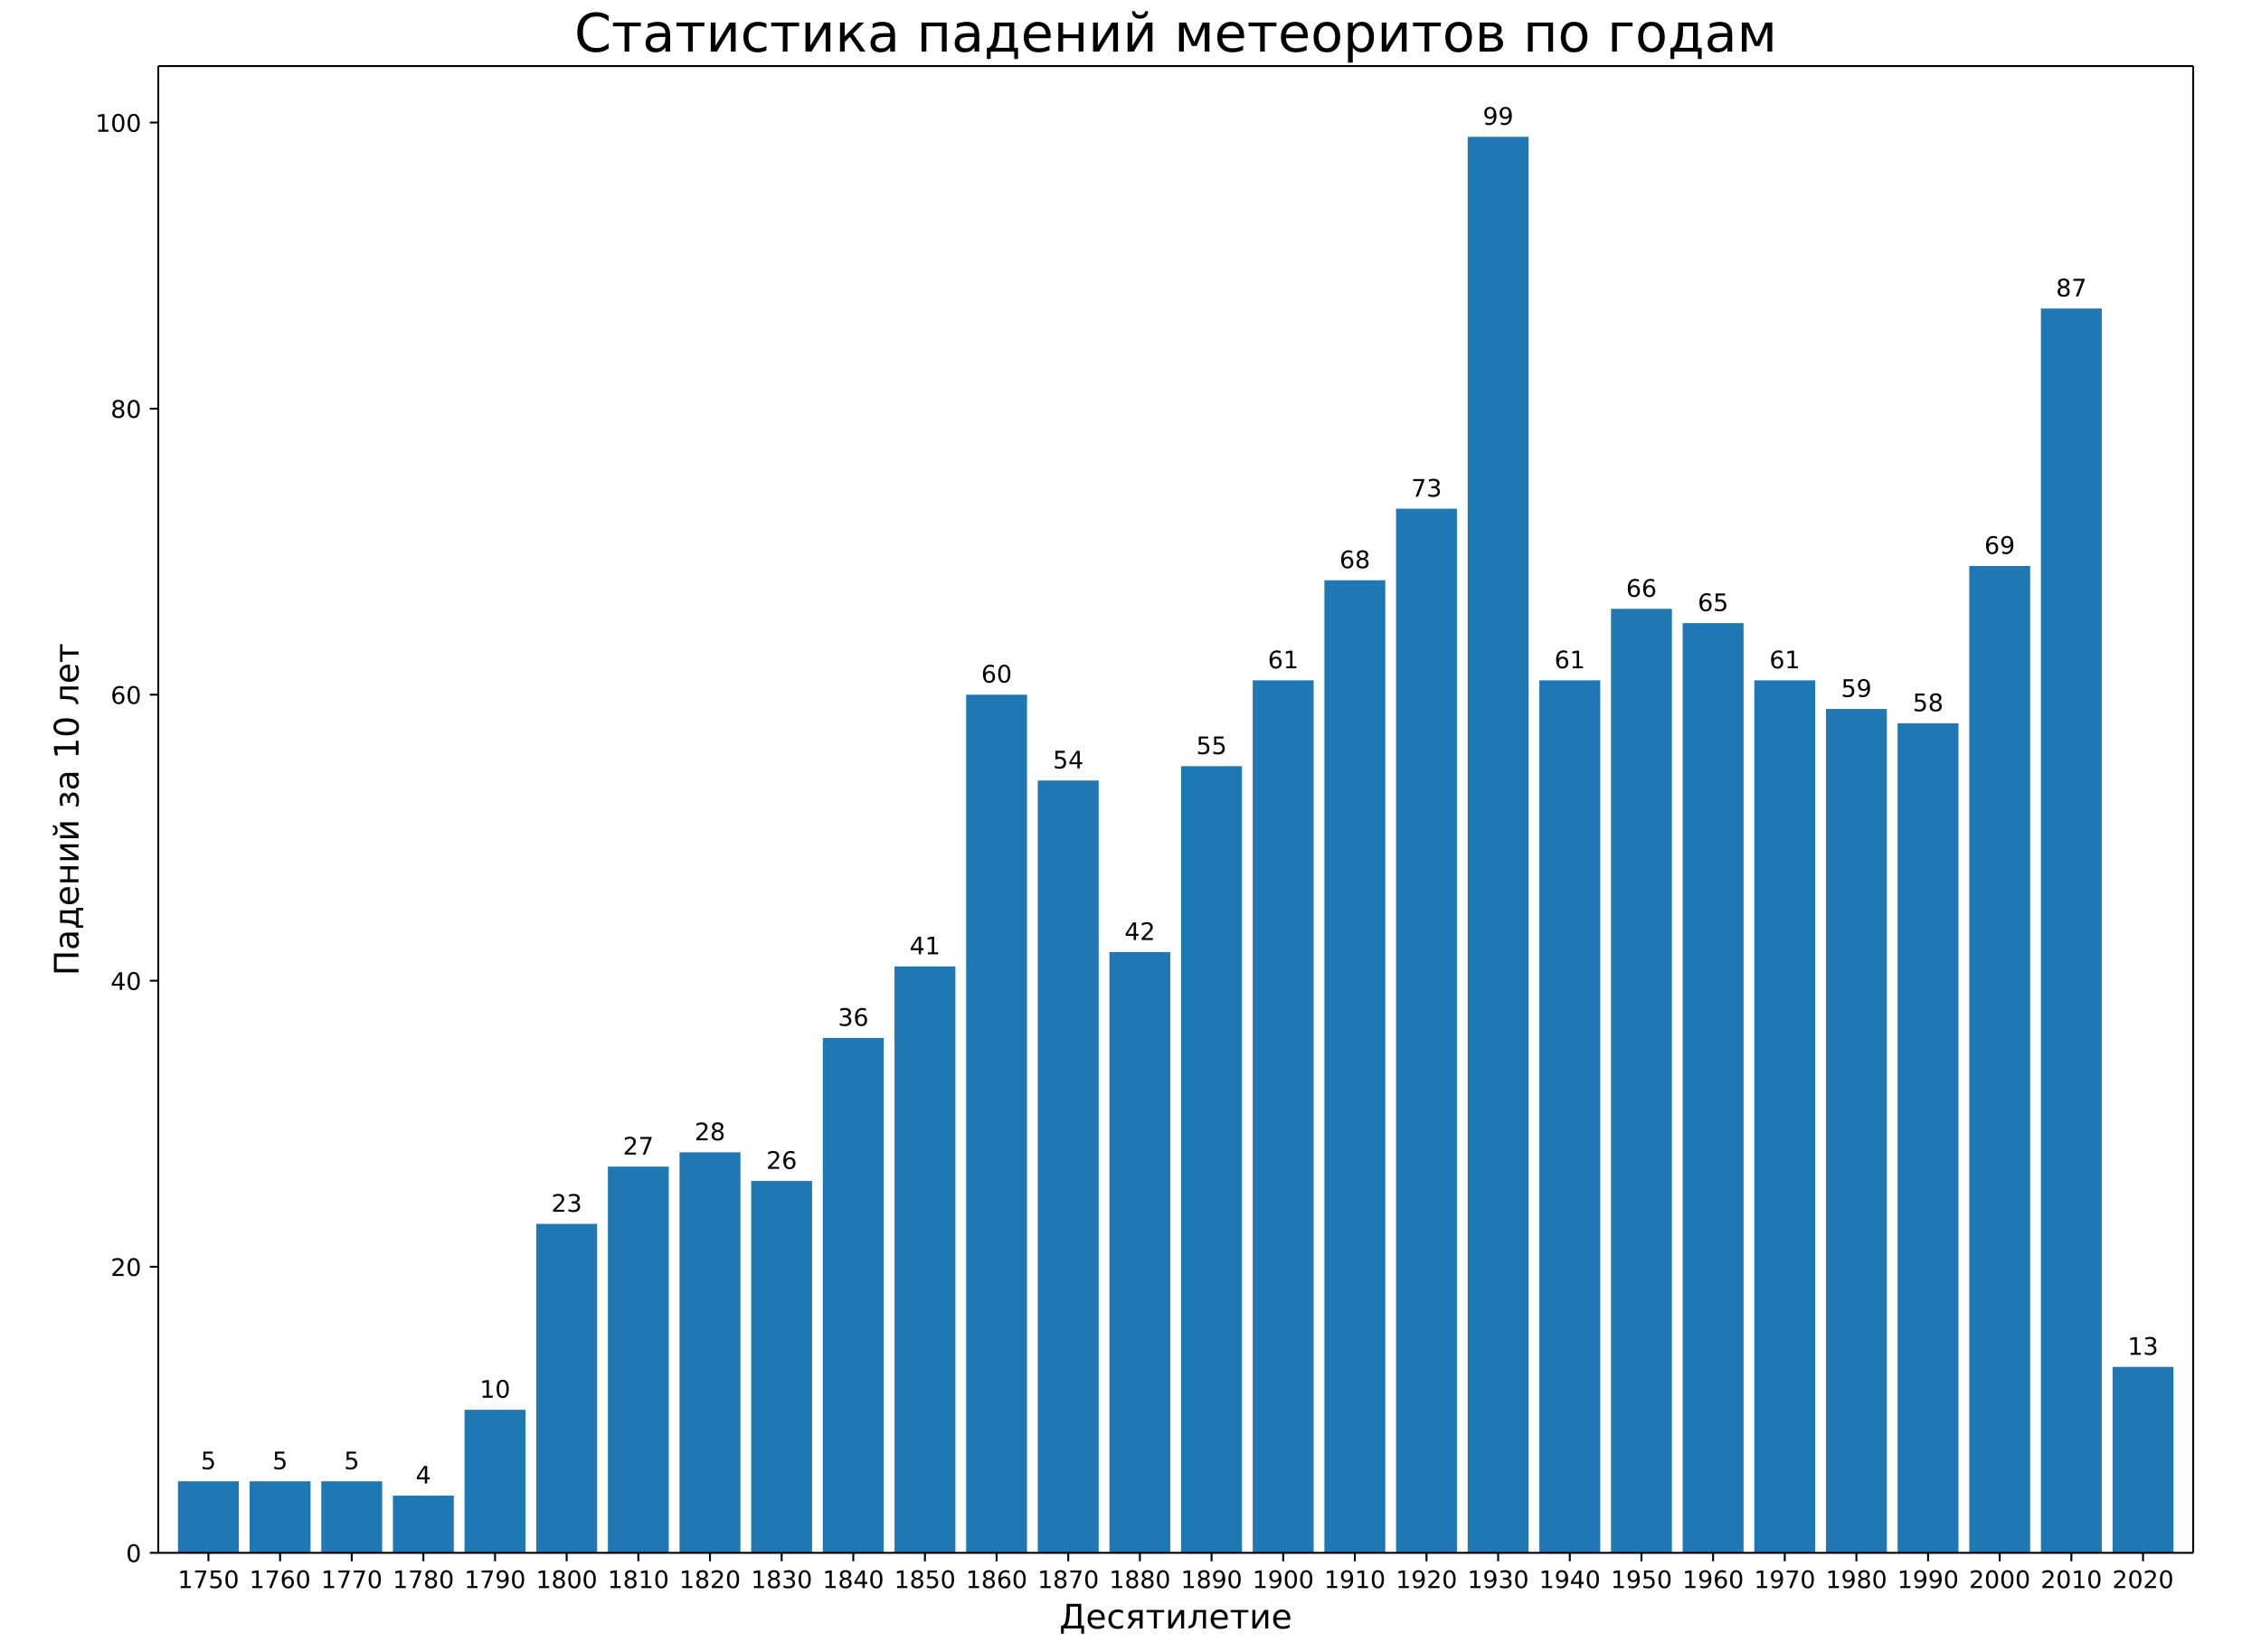
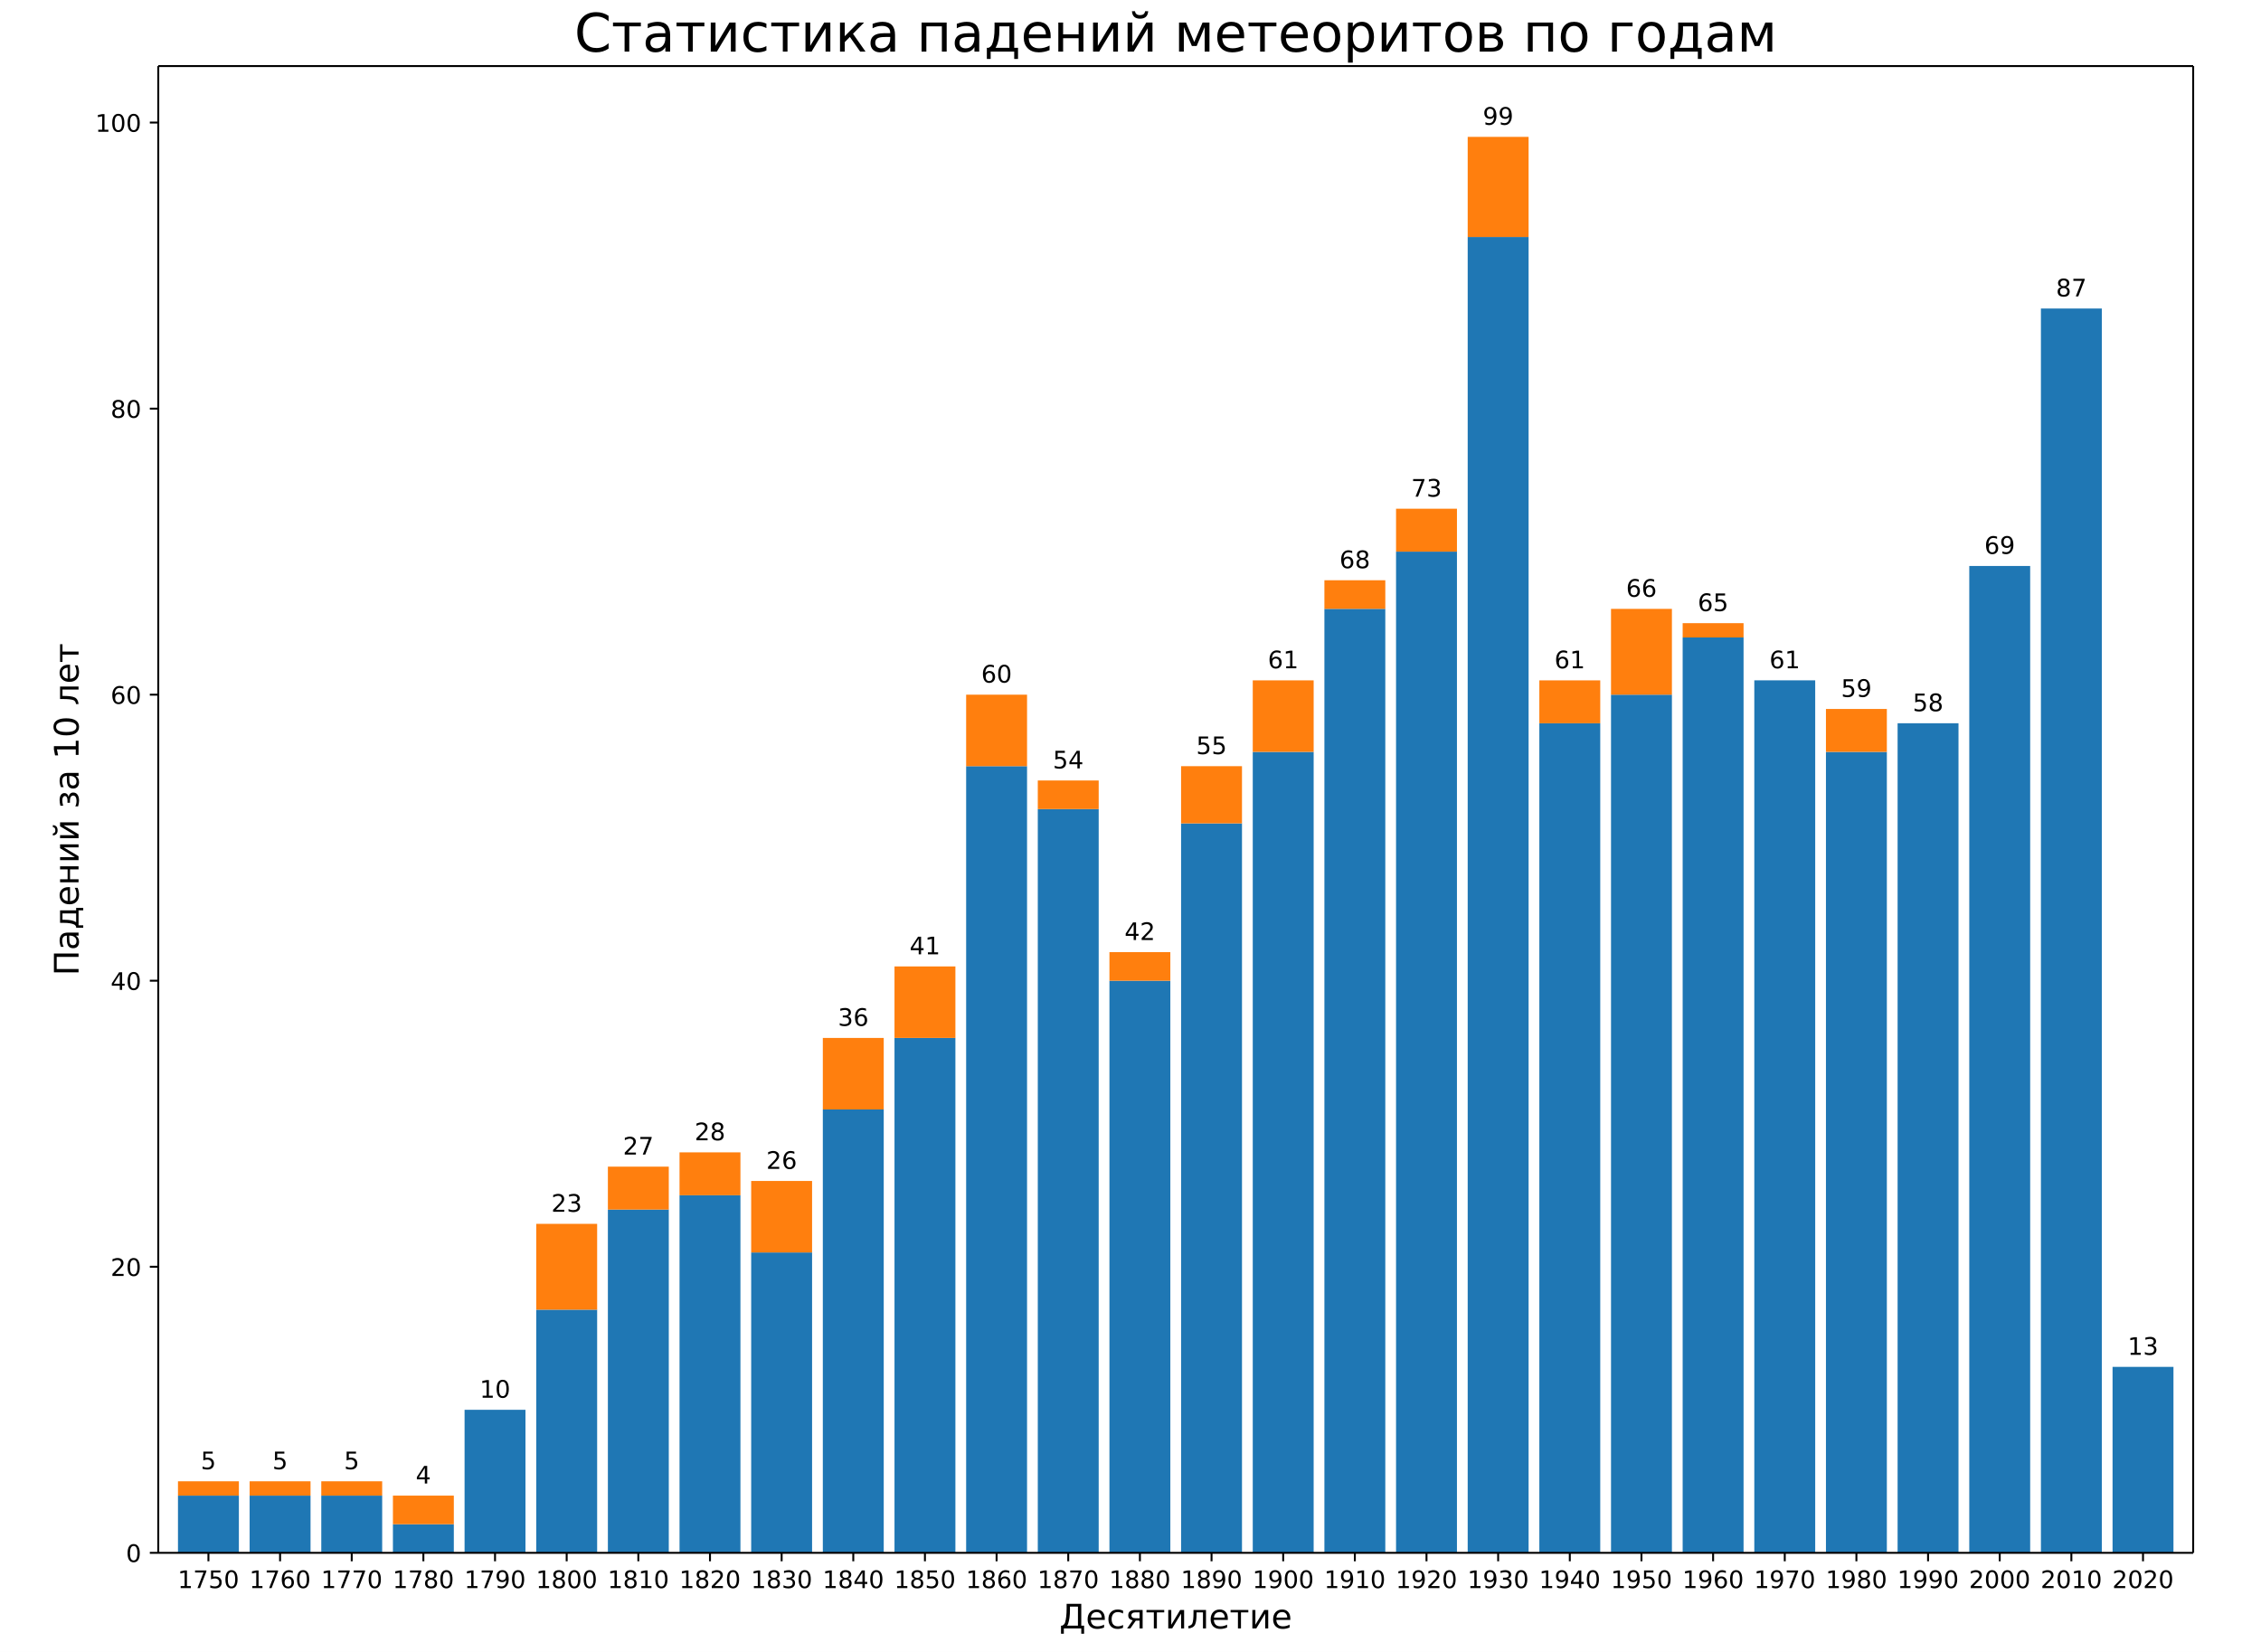
<svg xmlns="http://www.w3.org/2000/svg" xmlns:xlink="http://www.w3.org/1999/xlink" width="936pt" height="684pt" version="1.1" viewBox="0 0 936 684">
  <defs>
    <style type="text/css">*{stroke-linecap:butt;stroke-linejoin:round;}</style>
  </defs>
  <path d="m0 684h936v-684h-936z" fill="#fff" />
  <path d="m65.52 642.96h842.4v-615.6h-842.4z" fill="#fff" />
-   <path d="m73.677 642.96h25.213v-29.61h-25.213z" clip-path="url(#a)" fill="#1f77b4" />
-   <path d="m103.34 642.96h25.213v-29.61h-25.213z" clip-path="url(#a)" fill="#1f77b4" />
-   <path d="m133 642.96h25.213v-29.61h-25.213z" clip-path="url(#a)" fill="#1f77b4" />
-   <path d="m162.66 642.96h25.213v-23.688h-25.213z" clip-path="url(#a)" fill="#1f77b4" />
+   <path d="m73.677 642.96h25.213v-23.688h-25.213z" clip-path="url(#a)" fill="#1f77b4" />
+   <path d="m103.34 642.96h25.213v-23.688h-25.213z" clip-path="url(#a)" fill="#1f77b4" />
+   <path d="m133 642.96h25.213v-23.688h-25.213z" clip-path="url(#a)" fill="#1f77b4" />
+   <path d="m162.66 642.96h25.213v-11.844h-25.213z" clip-path="url(#a)" fill="#1f77b4" />
  <path d="m192.32 642.96h25.213v-59.221h-25.213z" clip-path="url(#a)" fill="#1f77b4" />
-   <path d="m221.99 642.96h25.213v-136.21h-25.213z" clip-path="url(#a)" fill="#1f77b4" />
-   <path d="m251.65 642.96h25.213v-159.9h-25.213z" clip-path="url(#a)" fill="#1f77b4" />
-   <path d="m281.31 642.96h25.213v-165.82h-25.213z" clip-path="url(#a)" fill="#1f77b4" />
-   <path d="m310.97 642.96h25.213v-153.97h-25.213z" clip-path="url(#a)" fill="#1f77b4" />
-   <path d="m340.63 642.96h25.213v-213.19h-25.213z" clip-path="url(#a)" fill="#1f77b4" />
-   <path d="m370.3 642.96h25.213v-242.81h-25.213z" clip-path="url(#a)" fill="#1f77b4" />
-   <path d="m399.96 642.96h25.213v-355.32h-25.213z" clip-path="url(#a)" fill="#1f77b4" />
-   <path d="m429.62 642.96h25.213v-319.79h-25.213z" clip-path="url(#a)" fill="#1f77b4" />
-   <path d="m459.28 642.96h25.213v-248.73h-25.213z" clip-path="url(#a)" fill="#1f77b4" />
-   <path d="m488.94 642.96h25.213v-325.71h-25.213z" clip-path="url(#a)" fill="#1f77b4" />
-   <path d="m518.61 642.96h25.213v-361.25h-25.213z" clip-path="url(#a)" fill="#1f77b4" />
-   <path d="m548.27 642.96h25.213v-402.7h-25.213z" clip-path="url(#a)" fill="#1f77b4" />
-   <path d="m577.93 642.96h25.213v-432.31h-25.213z" clip-path="url(#a)" fill="#1f77b4" />
-   <path d="m607.59 642.96h25.213v-586.29h-25.213z" clip-path="url(#a)" fill="#1f77b4" />
-   <path d="m637.25 642.96h25.213v-361.25h-25.213z" clip-path="url(#a)" fill="#1f77b4" />
-   <path d="m666.92 642.96h25.213v-390.86h-25.213z" clip-path="url(#a)" fill="#1f77b4" />
-   <path d="m696.58 642.96h25.213v-384.94h-25.213z" clip-path="url(#a)" fill="#1f77b4" />
+   <path d="m221.99 642.96h25.213v-100.68h-25.213z" clip-path="url(#a)" fill="#1f77b4" />
+   <path d="m251.65 642.96h25.213v-142.13h-25.213z" clip-path="url(#a)" fill="#1f77b4" />
+   <path d="m281.31 642.96h25.213v-148.05h-25.213z" clip-path="url(#a)" fill="#1f77b4" />
+   <path d="m310.97 642.96h25.213v-124.36h-25.213z" clip-path="url(#a)" fill="#1f77b4" />
+   <path d="m340.63 642.96h25.213v-183.58h-25.213z" clip-path="url(#a)" fill="#1f77b4" />
+   <path d="m370.3 642.96h25.213v-213.19h-25.213z" clip-path="url(#a)" fill="#1f77b4" />
+   <path d="m399.96 642.96h25.213v-325.71h-25.213z" clip-path="url(#a)" fill="#1f77b4" />
+   <path d="m429.62 642.96h25.213v-307.95h-25.213z" clip-path="url(#a)" fill="#1f77b4" />
+   <path d="m459.28 642.96h25.213v-236.88h-25.213z" clip-path="url(#a)" fill="#1f77b4" />
+   <path d="m488.94 642.96h25.213v-302.03h-25.213z" clip-path="url(#a)" fill="#1f77b4" />
+   <path d="m518.61 642.96h25.213v-331.64h-25.213z" clip-path="url(#a)" fill="#1f77b4" />
+   <path d="m548.27 642.96h25.213v-390.86h-25.213z" clip-path="url(#a)" fill="#1f77b4" />
+   <path d="m577.93 642.96h25.213v-414.55h-25.213z" clip-path="url(#a)" fill="#1f77b4" />
+   <path d="m607.59 642.96h25.213v-544.83h-25.213z" clip-path="url(#a)" fill="#1f77b4" />
+   <path d="m637.25 642.96h25.213v-343.48h-25.213z" clip-path="url(#a)" fill="#1f77b4" />
+   <path d="m666.92 642.96h25.213v-355.32h-25.213z" clip-path="url(#a)" fill="#1f77b4" />
+   <path d="m696.58 642.96h25.213v-379.01h-25.213z" clip-path="url(#a)" fill="#1f77b4" />
  <path d="m726.24 642.96h25.213v-361.25h-25.213z" clip-path="url(#a)" fill="#1f77b4" />
-   <path d="m755.9 642.96h25.213v-349.4h-25.213z" clip-path="url(#a)" fill="#1f77b4" />
+   <path d="m755.9 642.96h25.213v-331.64h-25.213z" clip-path="url(#a)" fill="#1f77b4" />
  <path d="m785.56 642.96h25.213v-343.48h-25.213z" clip-path="url(#a)" fill="#1f77b4" />
  <path d="m815.23 642.96h25.213v-408.62h-25.213z" clip-path="url(#a)" fill="#1f77b4" />
  <path d="m844.89 642.96h25.213v-515.22h-25.213z" clip-path="url(#a)" fill="#1f77b4" />
  <path d="m874.55 642.96h25.213v-76.987h-25.213z" clip-path="url(#a)" fill="#1f77b4" />
+   <path d="m73.677 619.27h25.213v-5.922h-25.213z" clip-path="url(#a)" fill="#ff7f0e" />
+   <path d="m103.34 619.27h25.213v-5.922h-25.213z" clip-path="url(#a)" fill="#ff7f0e" />
+   <path d="m133 619.27h25.213v-5.922h-25.213z" clip-path="url(#a)" fill="#ff7f0e" />
+   <path d="m162.66 631.12h25.213v-11.844h-25.213z" clip-path="url(#a)" fill="#ff7f0e" />
+   <path d="m192.32 583.74h25.213-25.213z" clip-path="url(#a)" fill="#ff7f0e" />
+   <path d="m221.99 542.28h25.213v-35.532h-25.213z" clip-path="url(#a)" fill="#ff7f0e" />
+   <path d="m251.65 500.83h25.213v-17.766h-25.213z" clip-path="url(#a)" fill="#ff7f0e" />
+   <path d="m281.31 494.91h25.213v-17.766h-25.213z" clip-path="url(#a)" fill="#ff7f0e" />
+   <path d="m310.97 518.6h25.213v-29.61h-25.213z" clip-path="url(#a)" fill="#ff7f0e" />
+   <path d="m340.63 459.38h25.213v-29.61h-25.213z" clip-path="url(#a)" fill="#ff7f0e" />
+   <path d="m370.3 429.77h25.213v-29.61h-25.213z" clip-path="url(#a)" fill="#ff7f0e" />
+   <path d="m399.96 317.25h25.213v-29.61h-25.213z" clip-path="url(#a)" fill="#ff7f0e" />
+   <path d="m429.62 335.01h25.213v-11.844h-25.213z" clip-path="url(#a)" fill="#ff7f0e" />
+   <path d="m459.28 406.08h25.213v-11.844h-25.213z" clip-path="url(#a)" fill="#ff7f0e" />
+   <path d="m488.94 340.93h25.213v-23.688h-25.213z" clip-path="url(#a)" fill="#ff7f0e" />
+   <path d="m518.61 311.32h25.213v-29.61h-25.213z" clip-path="url(#a)" fill="#ff7f0e" />
+   <path d="m548.27 252.1h25.213v-11.844h-25.213z" clip-path="url(#a)" fill="#ff7f0e" />
+   <path d="m577.93 228.41h25.213v-17.766h-25.213z" clip-path="url(#a)" fill="#ff7f0e" />
+   <path d="m607.59 98.129h25.213v-41.455h-25.213z" clip-path="url(#a)" fill="#ff7f0e" />
+   <path d="m637.25 299.48h25.213v-17.766h-25.213z" clip-path="url(#a)" fill="#ff7f0e" />
+   <path d="m666.92 287.64h25.213v-35.532h-25.213z" clip-path="url(#a)" fill="#ff7f0e" />
+   <path d="m696.58 263.95h25.213v-5.922h-25.213z" clip-path="url(#a)" fill="#ff7f0e" />
+   <path d="m726.24 281.71h25.213-25.213z" clip-path="url(#a)" fill="#ff7f0e" />
+   <path d="m755.9 311.32h25.213v-17.766h-25.213z" clip-path="url(#a)" fill="#ff7f0e" />
+   <path d="m785.56 299.48h25.213-25.213z" clip-path="url(#a)" fill="#ff7f0e" />
+   <path d="m815.23 234.34h25.213-25.213z" clip-path="url(#a)" fill="#ff7f0e" />
+   <path d="m844.89 127.74h25.213-25.213z" clip-path="url(#a)" fill="#ff7f0e" />
+   <path d="m874.55 565.97h25.213-25.213z" clip-path="url(#a)" fill="#ff7f0e" />
  <defs>
    <path id="b" d="m0 0v3.5" stroke="#000" stroke-width=".8" />
  </defs>
  <use x="86.283" y="642.96" stroke="#000000" stroke-width=".8" xlink:href="#b" />
  <text transform="rotate(-0 86.283 657.56)" x="86.283" y="657.558" font-family="DejaVu Sans" font-size="10px" text-anchor="middle">1750</text>
  <use x="115.945" y="642.96" stroke="#000000" stroke-width=".8" xlink:href="#b" />
  <text transform="rotate(-0 115.95 657.56)" x="115.945" y="657.558" font-family="DejaVu Sans" font-size="10px" text-anchor="middle">1760</text>
  <use x="145.607" y="642.96" stroke="#000000" stroke-width=".8" xlink:href="#b" />
  <text transform="rotate(-0 145.61 657.56)" x="145.607" y="657.558" font-family="DejaVu Sans" font-size="10px" text-anchor="middle">1770</text>
  <use x="175.269" y="642.96" stroke="#000000" stroke-width=".8" xlink:href="#b" />
  <text transform="rotate(-0 175.27 657.56)" x="175.269" y="657.558" font-family="DejaVu Sans" font-size="10px" text-anchor="middle">1780</text>
  <use x="204.931" y="642.96" stroke="#000000" stroke-width=".8" xlink:href="#b" />
  <text transform="rotate(-0 204.93 657.56)" x="204.931" y="657.558" font-family="DejaVu Sans" font-size="10px" text-anchor="middle">1790</text>
  <use x="234.593" y="642.96" stroke="#000000" stroke-width=".8" xlink:href="#b" />
  <text transform="rotate(-0 234.59 657.56)" x="234.593" y="657.558" font-family="DejaVu Sans" font-size="10px" text-anchor="middle">1800</text>
  <use x="264.255" y="642.96" stroke="#000000" stroke-width=".8" xlink:href="#b" />
  <text transform="rotate(-0 264.26 657.56)" x="264.255" y="657.558" font-family="DejaVu Sans" font-size="10px" text-anchor="middle">1810</text>
  <use x="293.917" y="642.96" stroke="#000000" stroke-width=".8" xlink:href="#b" />
  <text transform="rotate(-0 293.92 657.56)" x="293.917" y="657.558" font-family="DejaVu Sans" font-size="10px" text-anchor="middle">1820</text>
  <use x="323.579" y="642.96" stroke="#000000" stroke-width=".8" xlink:href="#b" />
  <text transform="rotate(-0 323.58 657.56)" x="323.579" y="657.558" font-family="DejaVu Sans" font-size="10px" text-anchor="middle">1830</text>
  <use x="353.241" y="642.96" stroke="#000000" stroke-width=".8" xlink:href="#b" />
  <text transform="rotate(-0 353.24 657.56)" x="353.241" y="657.558" font-family="DejaVu Sans" font-size="10px" text-anchor="middle">1840</text>
  <use x="382.903" y="642.96" stroke="#000000" stroke-width=".8" xlink:href="#b" />
  <text transform="rotate(-0 382.9 657.56)" x="382.903" y="657.558" font-family="DejaVu Sans" font-size="10px" text-anchor="middle">1850</text>
  <use x="412.565" y="642.96" stroke="#000000" stroke-width=".8" xlink:href="#b" />
  <text transform="rotate(-0 412.57 657.56)" x="412.565" y="657.558" font-family="DejaVu Sans" font-size="10px" text-anchor="middle">1860</text>
  <use x="442.227" y="642.96" stroke="#000000" stroke-width=".8" xlink:href="#b" />
  <text transform="rotate(-0 442.23 657.56)" x="442.227" y="657.558" font-family="DejaVu Sans" font-size="10px" text-anchor="middle">1870</text>
  <use x="471.889" y="642.96" stroke="#000000" stroke-width=".8" xlink:href="#b" />
  <text transform="rotate(-0 471.89 657.56)" x="471.889" y="657.558" font-family="DejaVu Sans" font-size="10px" text-anchor="middle">1880</text>
  <use x="501.551" y="642.96" stroke="#000000" stroke-width=".8" xlink:href="#b" />
  <text transform="rotate(-0 501.55 657.56)" x="501.551" y="657.558" font-family="DejaVu Sans" font-size="10px" text-anchor="middle">1890</text>
  <use x="531.213" y="642.96" stroke="#000000" stroke-width=".8" xlink:href="#b" />
  <text transform="rotate(-0 531.21 657.56)" x="531.213" y="657.558" font-family="DejaVu Sans" font-size="10px" text-anchor="middle">1900</text>
  <use x="560.875" y="642.96" stroke="#000000" stroke-width=".8" xlink:href="#b" />
  <text transform="rotate(-0 560.87 657.56)" x="560.875" y="657.558" font-family="DejaVu Sans" font-size="10px" text-anchor="middle">1910</text>
  <use x="590.537" y="642.96" stroke="#000000" stroke-width=".8" xlink:href="#b" />
  <text transform="rotate(-0 590.54 657.56)" x="590.537" y="657.558" font-family="DejaVu Sans" font-size="10px" text-anchor="middle">1920</text>
  <use x="620.199" y="642.96" stroke="#000000" stroke-width=".8" xlink:href="#b" />
  <text transform="rotate(-0 620.2 657.56)" x="620.199" y="657.558" font-family="DejaVu Sans" font-size="10px" text-anchor="middle">1930</text>
  <use x="649.861" y="642.96" stroke="#000000" stroke-width=".8" xlink:href="#b" />
  <text transform="rotate(-0 649.86 657.56)" x="649.861" y="657.558" font-family="DejaVu Sans" font-size="10px" text-anchor="middle">1940</text>
  <use x="679.523" y="642.96" stroke="#000000" stroke-width=".8" xlink:href="#b" />
  <text transform="rotate(-0 679.52 657.56)" x="679.523" y="657.558" font-family="DejaVu Sans" font-size="10px" text-anchor="middle">1950</text>
  <use x="709.185" y="642.96" stroke="#000000" stroke-width=".8" xlink:href="#b" />
  <text transform="rotate(-0 709.18 657.56)" x="709.185" y="657.558" font-family="DejaVu Sans" font-size="10px" text-anchor="middle">1960</text>
  <use x="738.847" y="642.96" stroke="#000000" stroke-width=".8" xlink:href="#b" />
  <text transform="rotate(-0 738.85 657.56)" x="738.847" y="657.558" font-family="DejaVu Sans" font-size="10px" text-anchor="middle">1970</text>
  <use x="768.509" y="642.96" stroke="#000000" stroke-width=".8" xlink:href="#b" />
  <text transform="rotate(-0 768.51 657.56)" x="768.509" y="657.558" font-family="DejaVu Sans" font-size="10px" text-anchor="middle">1980</text>
  <use x="798.171" y="642.96" stroke="#000000" stroke-width=".8" xlink:href="#b" />
  <text transform="rotate(-0 798.17 657.56)" x="798.171" y="657.558" font-family="DejaVu Sans" font-size="10px" text-anchor="middle">1990</text>
  <use x="827.833" y="642.96" stroke="#000000" stroke-width=".8" xlink:href="#b" />
  <text transform="rotate(-0 827.83 657.56)" x="827.833" y="657.558" font-family="DejaVu Sans" font-size="10px" text-anchor="middle">2000</text>
  <use x="857.495" y="642.96" stroke="#000000" stroke-width=".8" xlink:href="#b" />
  <text transform="rotate(-0 857.49 657.56)" x="857.495" y="657.558" font-family="DejaVu Sans" font-size="10px" text-anchor="middle">2010</text>
  <use x="887.157" y="642.96" stroke="#000000" stroke-width=".8" xlink:href="#b" />
  <text transform="rotate(-0 887.16 657.56)" x="887.157" y="657.558" font-family="DejaVu Sans" font-size="10px" text-anchor="middle">2020</text>
  <text transform="rotate(-0 486.72 674.28)" x="486.72" y="674.276" font-family="DejaVu Sans" font-size="14px" text-anchor="middle">Десятилетие</text>
  <defs>
    <path id="c" d="m0 0h-3.5" stroke="#000" stroke-width=".8" />
  </defs>
  <use x="65.52" y="642.96" stroke="#000000" stroke-width=".8" xlink:href="#c" />
  <text transform="rotate(-0 58.52 646.76)" x="58.52" y="646.759" font-family="DejaVu Sans" font-size="10px" text-anchor="end">0</text>
  <use x="65.52" y="524.518" stroke="#000000" stroke-width=".8" xlink:href="#c" />
  <text transform="rotate(-0 58.52 528.32)" x="58.52" y="528.318" font-family="DejaVu Sans" font-size="10px" text-anchor="end">20</text>
  <use x="65.52" y="406.077" stroke="#000000" stroke-width=".8" xlink:href="#c" />
  <text transform="rotate(-0 58.52 409.88)" x="58.52" y="409.876" font-family="DejaVu Sans" font-size="10px" text-anchor="end">40</text>
  <use x="65.52" y="287.635" stroke="#000000" stroke-width=".8" xlink:href="#c" />
  <text transform="rotate(-0 58.52 291.43)" x="58.52" y="291.435" font-family="DejaVu Sans" font-size="10px" text-anchor="end">60</text>
  <use x="65.52" y="169.194" stroke="#000000" stroke-width=".8" xlink:href="#c" />
  <text transform="rotate(-0 58.52 172.99)" x="58.52" y="172.993" font-family="DejaVu Sans" font-size="10px" text-anchor="end">80</text>
  <use x="65.52" y="50.752" stroke="#000000" stroke-width=".8" xlink:href="#c" />
  <text transform="rotate(-0 58.52 54.551)" x="58.52" y="54.551" font-family="DejaVu Sans" font-size="10px" text-anchor="end">100</text>
  <text transform="rotate(-90 32.521 335.16)" x="32.521" y="335.16" font-family="DejaVu Sans" font-size="14px" text-anchor="middle">Падений за 10 лет</text>
  <path d="m65.52 642.96v-615.6" fill="none" stroke="#000" stroke-linecap="square" stroke-width=".8" />
  <path d="m907.92 642.96v-615.6" fill="none" stroke="#000" stroke-linecap="square" stroke-width=".8" />
  <path d="m65.52 642.96h842.4" fill="none" stroke="#000" stroke-linecap="square" stroke-width=".8" />
  <path d="m65.52 27.36h842.4" fill="none" stroke="#000" stroke-linecap="square" stroke-width=".8" />
  <text transform="rotate(-0 86.283 608.35)" x="86.283" y="608.35" font-family="DejaVu Sans" font-size="10px" text-anchor="middle">5</text>
  <text transform="rotate(-0 115.95 608.35)" x="115.945" y="608.35" font-family="DejaVu Sans" font-size="10px" text-anchor="middle">5</text>
  <text transform="rotate(-0 145.61 608.35)" x="145.607" y="608.35" font-family="DejaVu Sans" font-size="10px" text-anchor="middle">5</text>
  <text transform="rotate(-0 175.27 614.27)" x="175.269" y="614.272" font-family="DejaVu Sans" font-size="10px" text-anchor="middle">4</text>
  <text transform="rotate(-0 204.93 578.74)" x="204.931" y="578.739" font-family="DejaVu Sans" font-size="10px" text-anchor="middle">10</text>
  <text transform="rotate(-0 234.59 501.75)" x="234.593" y="501.752" font-family="DejaVu Sans" font-size="10px" text-anchor="middle">23</text>
  <text transform="rotate(-0 264.26 478.06)" x="264.255" y="478.064" font-family="DejaVu Sans" font-size="10px" text-anchor="middle">27</text>
  <text transform="rotate(-0 293.92 472.14)" x="293.917" y="472.142" font-family="DejaVu Sans" font-size="10px" text-anchor="middle">28</text>
  <text transform="rotate(-0 323.58 483.99)" x="323.579" y="483.986" font-family="DejaVu Sans" font-size="10px" text-anchor="middle">26</text>
  <text transform="rotate(-0 353.24 424.77)" x="353.241" y="424.765" font-family="DejaVu Sans" font-size="10px" text-anchor="middle">36</text>
  <text transform="rotate(-0 382.9 395.15)" x="382.903" y="395.155" font-family="DejaVu Sans" font-size="10px" text-anchor="middle">41</text>
  <text transform="rotate(-0 412.57 282.64)" x="412.565" y="282.635" font-family="DejaVu Sans" font-size="10px" text-anchor="middle">60</text>
  <text transform="rotate(-0 442.23 318.17)" x="442.227" y="318.168" font-family="DejaVu Sans" font-size="10px" text-anchor="middle">54</text>
  <text transform="rotate(-0 471.89 389.23)" x="471.889" y="389.233" font-family="DejaVu Sans" font-size="10px" text-anchor="middle">42</text>
  <text transform="rotate(-0 501.55 312.25)" x="501.551" y="312.246" font-family="DejaVu Sans" font-size="10px" text-anchor="middle">55</text>
  <text transform="rotate(-0 531.21 276.71)" x="531.213" y="276.713" font-family="DejaVu Sans" font-size="10px" text-anchor="middle">61</text>
  <text transform="rotate(-0 560.87 235.26)" x="560.875" y="235.259" font-family="DejaVu Sans" font-size="10px" text-anchor="middle">68</text>
  <text transform="rotate(-0 590.54 205.65)" x="590.537" y="205.648" font-family="DejaVu Sans" font-size="10px" text-anchor="middle">73</text>
  <text transform="rotate(-0 620.2 51.674)" x="620.199" y="51.674" font-family="DejaVu Sans" font-size="10px" text-anchor="middle">99</text>
  <text transform="rotate(-0 649.86 276.71)" x="649.861" y="276.713" font-family="DejaVu Sans" font-size="10px" text-anchor="middle">61</text>
  <text transform="rotate(-0 679.52 247.1)" x="679.523" y="247.103" font-family="DejaVu Sans" font-size="10px" text-anchor="middle">66</text>
  <text transform="rotate(-0 709.18 253.02)" x="709.185" y="253.025" font-family="DejaVu Sans" font-size="10px" text-anchor="middle">65</text>
  <text transform="rotate(-0 738.85 276.71)" x="738.847" y="276.713" font-family="DejaVu Sans" font-size="10px" text-anchor="middle">61</text>
  <text transform="rotate(-0 768.51 288.56)" x="768.509" y="288.557" font-family="DejaVu Sans" font-size="10px" text-anchor="middle">59</text>
  <text transform="rotate(-0 798.17 294.48)" x="798.171" y="294.479" font-family="DejaVu Sans" font-size="10px" text-anchor="middle">58</text>
  <text transform="rotate(-0 827.83 229.34)" x="827.833" y="229.337" font-family="DejaVu Sans" font-size="10px" text-anchor="middle">69</text>
  <text transform="rotate(-0 857.49 122.74)" x="857.495" y="122.739" font-family="DejaVu Sans" font-size="10px" text-anchor="middle">87</text>
  <text transform="rotate(-0 887.16 560.97)" x="887.157" y="560.973" font-family="DejaVu Sans" font-size="10px" text-anchor="middle">13</text>
  <text transform="rotate(-0 486.72 21.36)" x="486.72" y="21.36" font-family="DejaVu Sans" font-size="22px" text-anchor="middle">Статистика падений метеоритов по годам</text>
  <defs>
    <clipPath id="a">
      <rect x="65.52" y="27.36" width="842.4" height="615.6" />
    </clipPath>
  </defs>
</svg>
